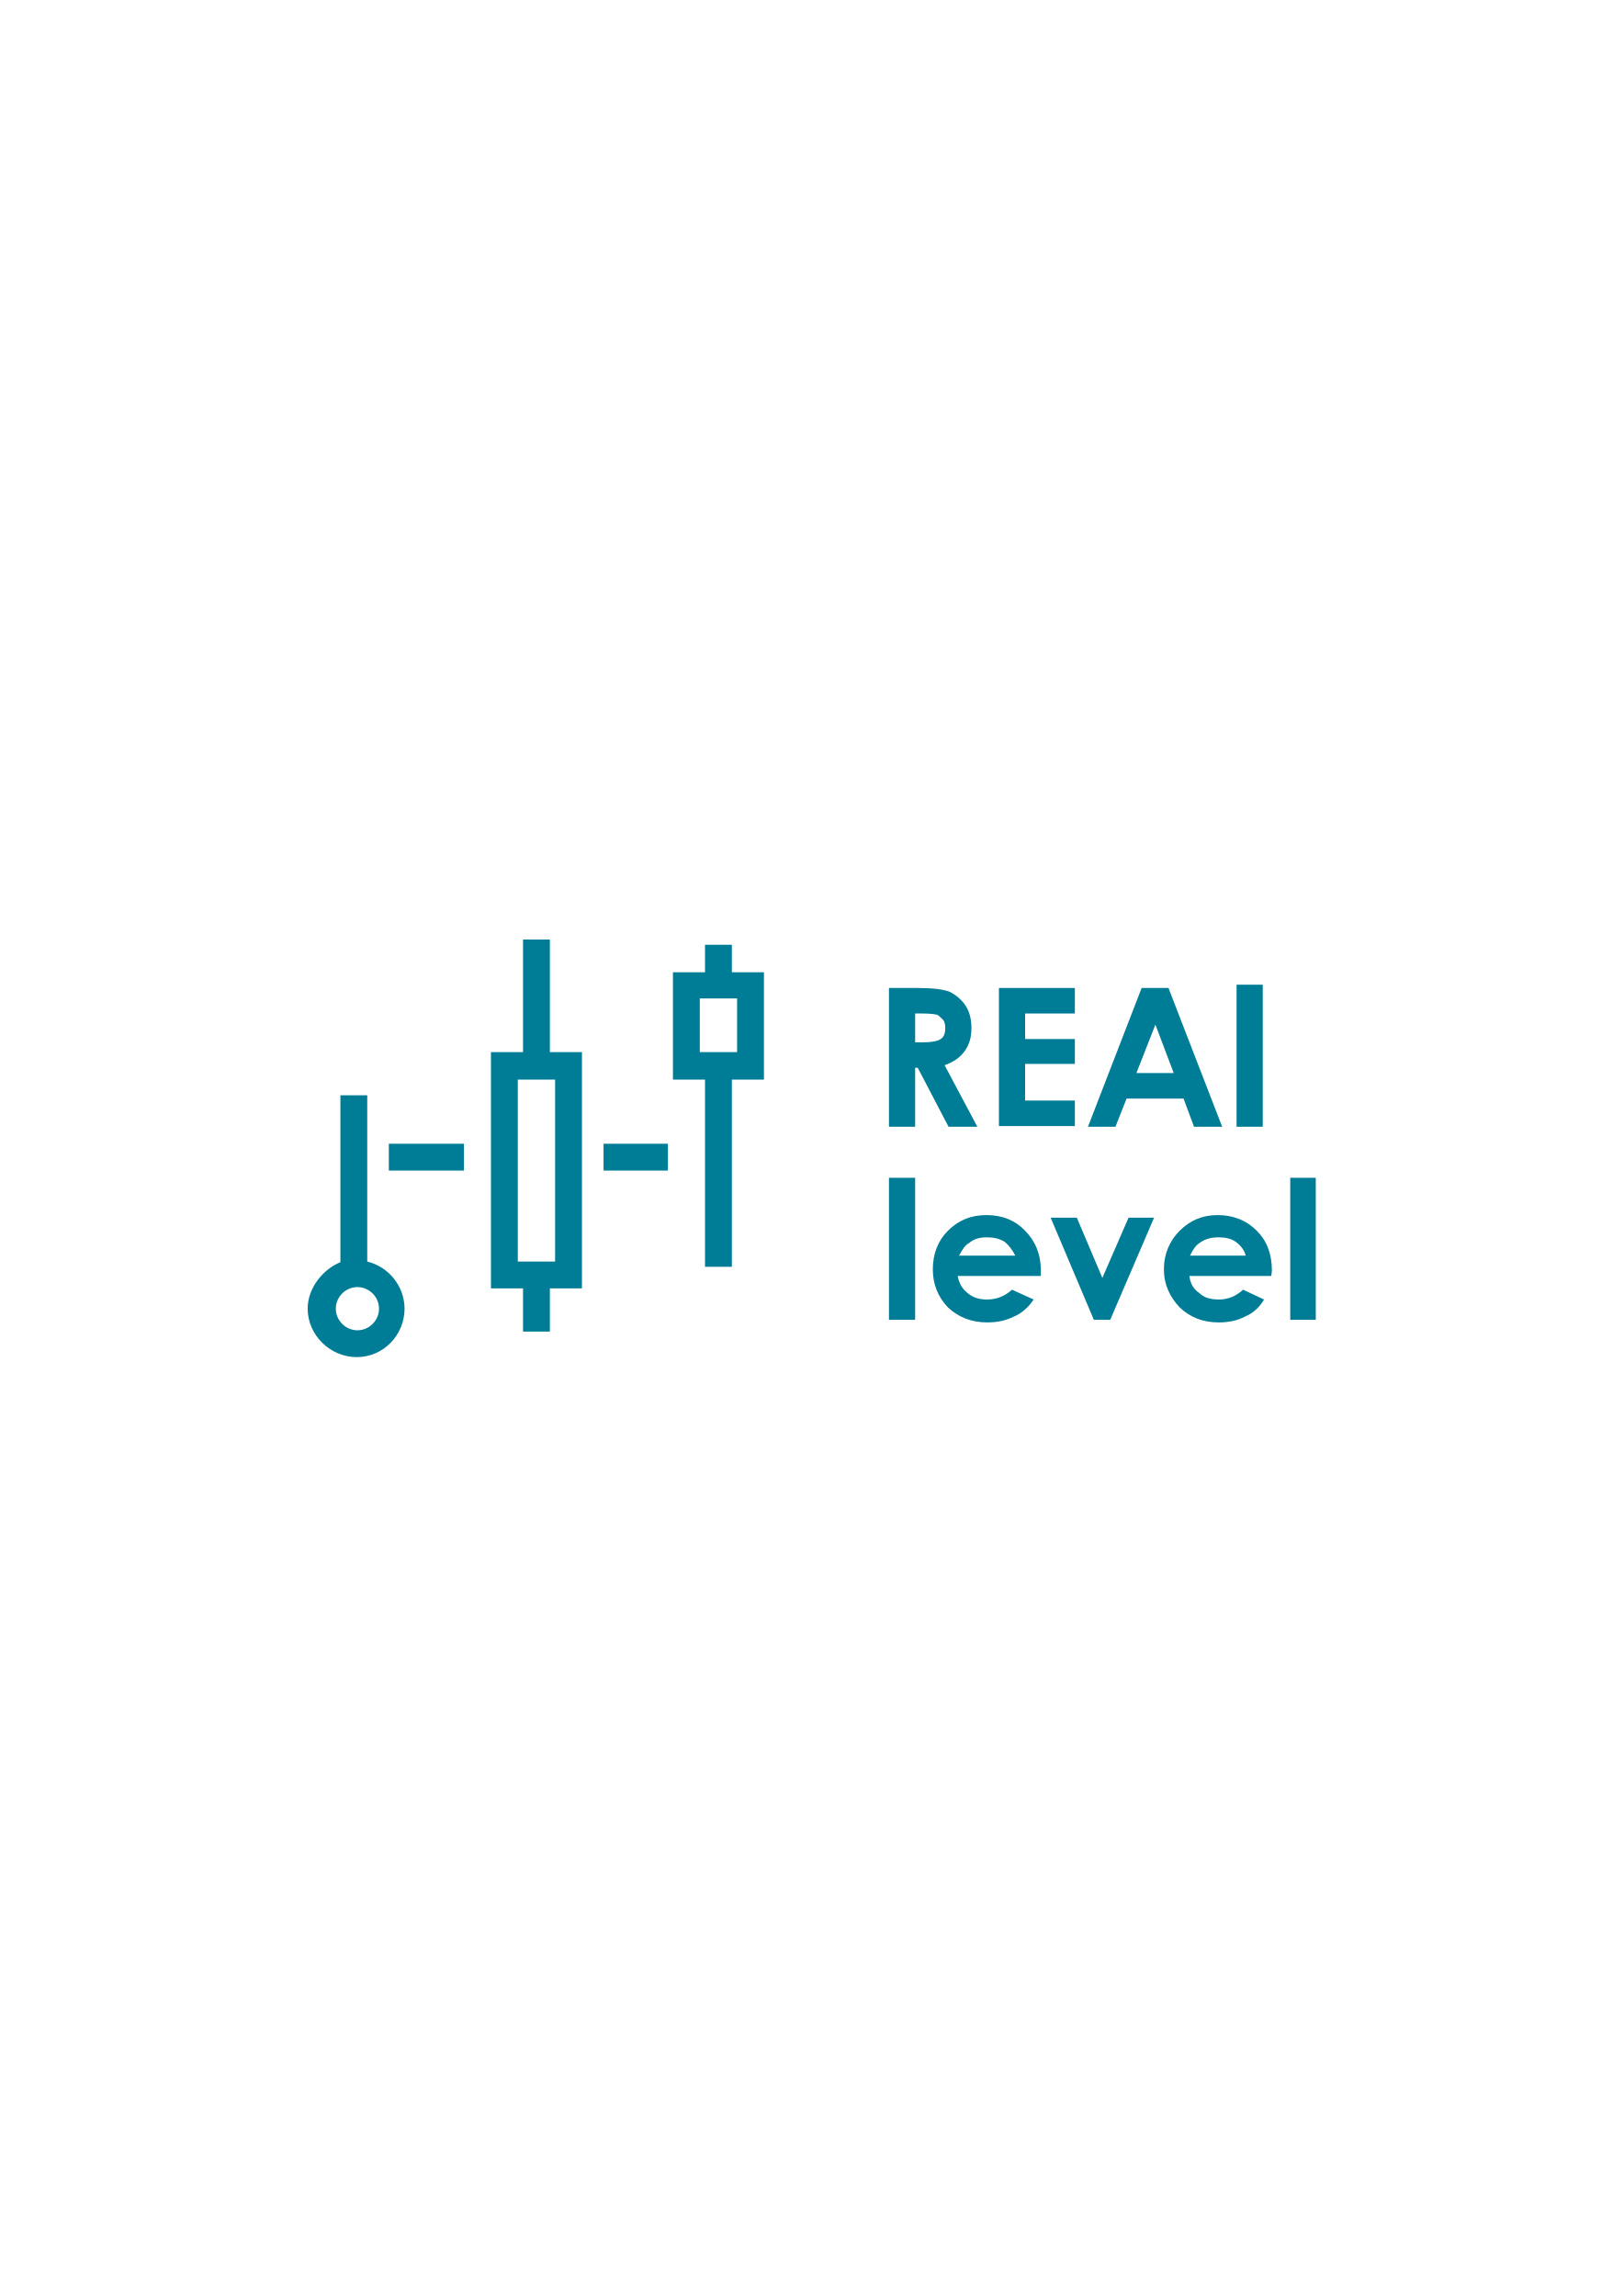
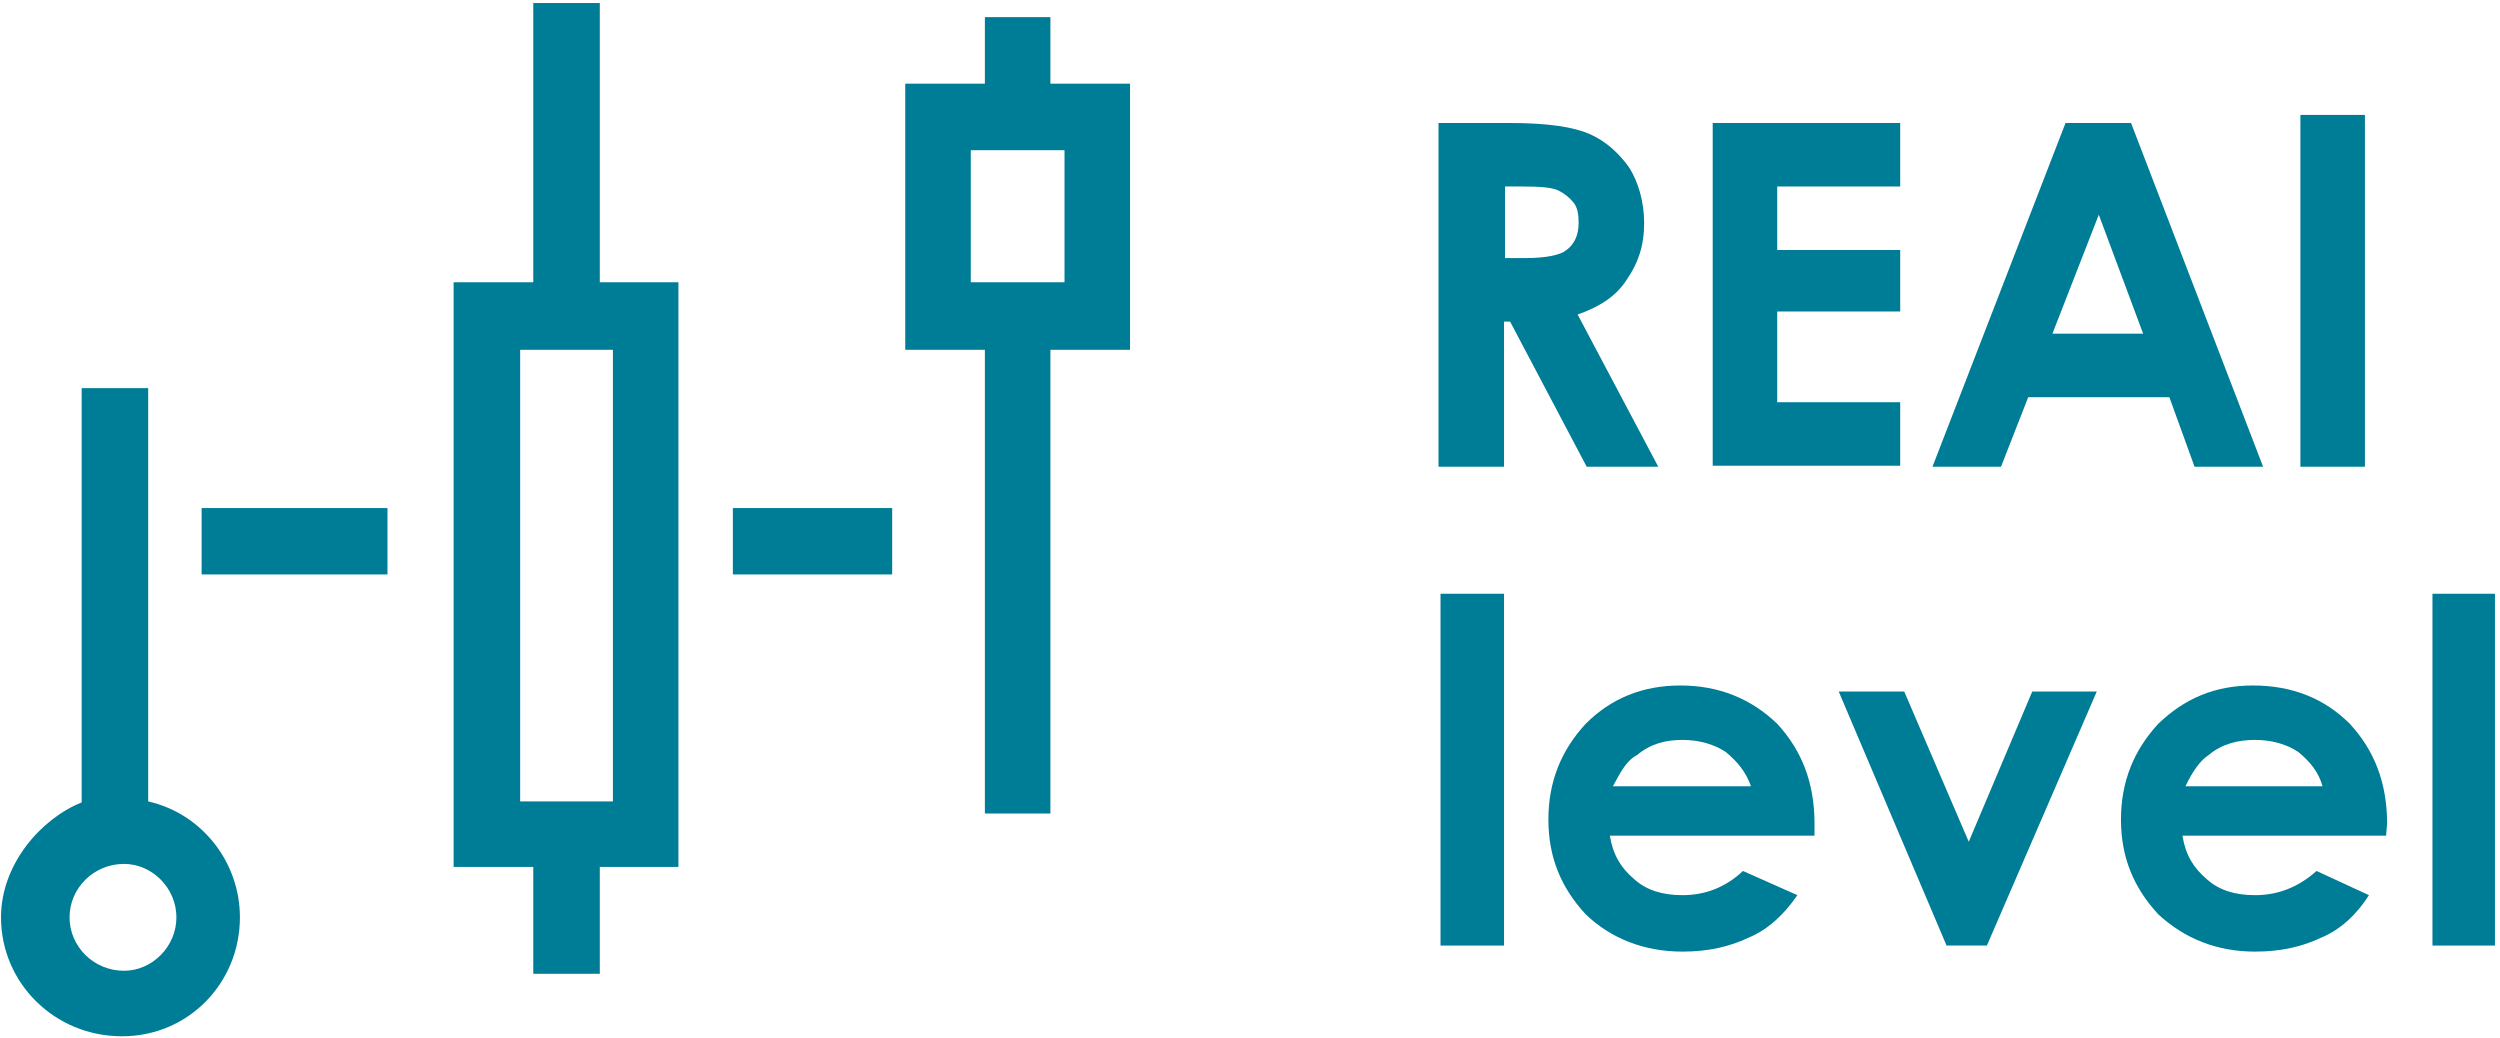
- <svg xmlns="http://www.w3.org/2000/svg" xml:space="preserve" width="2480px" height="3508px" version="1.0" style="shape-rendering:geometricPrecision; text-rendering:geometricPrecision; image-rendering:optimizeQuality; fill-rule:evenodd; clip-rule:evenodd" viewBox="0 0 2480 3507" enable-background="new 0 0 179.1 77.8">
+ <svg xmlns="http://www.w3.org/2000/svg" xml:space="preserve" width="2480px" height="1029px" version="1.0" style="shape-rendering:geometricPrecision; text-rendering:geometricPrecision; image-rendering:optimizeQuality; fill-rule:evenodd; clip-rule:evenodd" viewBox="0 0 2480 1029" enable-background="new 0 0 179.1 77.8">
  <defs>
    <style type="text/css">
   
    .fil0 {fill:#007D96}
    .fil1 {fill:#007D96;fill-rule:nonzero}
   
  </style>
  </defs>
  <g id="Слой_x0020_1">
-     <g id="_2244162064816">
-       <path class="fil0" d="M1358 1509l43 0c24,0 40,2 50,6 10,5 18,12 24,21 6,9 9,21 9,34 0,14 -3,25 -10,35 -7,10 -17,17 -31,22l50 94 -44 0 -47 -90 -4 0 0 90 -40 0 0 -212 0 0zm40 83l13 0c13,0 22,-2 26,-5 5,-3 7,-9 7,-17 0,-5 -1,-9 -3,-12 -3,-3 -6,-6 -9,-8 -4,-1 -12,-2 -23,-2l-11 0 0 44 0 0z" />
-       <polygon class="fil0" points="1526,1509 1642,1509 1642,1548 1566,1548 1566,1587 1642,1587 1642,1625 1566,1625 1566,1681 1642,1681 1642,1720 1526,1720 " />
-       <path class="fil0" d="M1744 1509l41 0 82 212 -43 0 -16 -43 -87 0 -17 43 -42 0 82 -212 0 0zm21 56l-29 74 57 0 -28 -74z" />
-       <polygon class="fil0" points="1889,1504 1929,1504 1929,1721 1889,1721 " />
+     <g id="_2280544910320">
+       <path class="fil0" d="M1429 122l68 0c39,0 64,4 80,11 16,7 29,19 39,33 9,14 15,34 15,55 0,23 -6,40 -17,56 -10,16 -26,27 -49,35l80 151 -71 0 -76 -144 -6 0 0 144 -65 0 0 -341 2 0zm64 134l20 0c21,0 35,-3 41,-8 8,-6 12,-15 12,-27 0,-8 -1,-15 -5,-20 -4,-5 -9,-9 -15,-12 -6,-3 -18,-4 -36,-4l-17 0 0 71 0 0z" />
+       <polygon class="fil0" points="1699,122 1885,122 1885,185 1763,185 1763,248 1885,248 1885,309 1763,309 1763,399 1885,399 1885,462 1699,462 " />
+       <path class="fil0" d="M2049 122l65 0 131 341 -68 0 -25 -69 -140 0 -27 69 -68 0 132 -341 0 0zm33 91l-46 118 90 0 -44 -118z" />
+       <polygon class="fil0" points="2282,114 2346,114 2346,463 2282,463 " />
      <g id="_2165532139888">
-         <path class="fil0" d="M561 1927l0 -254 -41 0 0 255c-25,10 -50,38 -50,71 0,40 34,74 75,74 41,0 73,-34 73,-74 0,-34 -24,-64 -57,-72zm-15 105c-18,0 -33,-15 -33,-33 0,-18 15,-33 33,-33 18,0 33,15 33,33 0,18 -15,33 -33,33z" />
-         <path class="fil0" d="M1167 1485l-49 0 0 -42 -41 0 0 42 -49 0 0 164 49 0 0 286 41 0 0 -286 49 0 0 -164zm-41 122l-57 0 0 -82 57 0 0 82z" />
-         <path class="fil0" d="M840 1435l-41 0 0 172 -49 0 0 361 49 0 0 66 41 0 0 -66 49 0 0 -361 -49 0 0 -172zm8 492l-57 0 0 -278 57 0 0 278z" />
-         <rect class="fil0" x="922" y="1747" width="98.306" height="40.961" />
-         <rect class="fil0" x="594" y="1747" width="114.69" height="40.961" />
+         <path class="fil0" d="M147 795l0 -410 -66 0 0 411c-40,16 -80,61 -80,114 0,65 53,118 120,118 66,0 117,-53 117,-118 0,-55 -38,-103 -91,-115zm-24 168c-30,0 -54,-24 -54,-53 0,-29 24,-53 54,-53 28,0 52,24 52,53 0,29 -24,53 -52,53z" />
+         <path class="fil0" d="M1121 83l-79 0 0 -66 -65 0 0 66 -79 0 0 264 79 0 0 460 65 0 0 -460 79 0 0 -264zm-65 197l-93 0 0 -131 93 0 0 131z" />
+         <path class="fil0" d="M595 3l-66 0 0 277 -79 0 0 580 79 0 0 106 66 0 0 -106 78 0 0 -580 -78 0 0 -277zm13 792l-92 0 0 -448 92 0 0 448z" />
+         <rect class="fil0" x="727" y="504" width="158.037" height="65.849" />
+         <rect class="fil0" x="200" y="504" width="184.376" height="65.849" />
      </g>
-       <polygon class="fil1" points="1358,1799 1398,1799 1398,2016 1358,2016 " />
-       <path id="_1" class="fil1" d="M1590 1949l-127 0c2,11 7,20 15,26 8,7 18,10 30,10 14,0 27,-5 38,-15l33 15c-8,12 -18,21 -30,26 -12,6 -25,9 -41,9 -24,0 -44,-8 -60,-23 -15,-16 -23,-35 -23,-58 0,-24 8,-44 23,-59 16,-16 35,-24 59,-24 24,0 44,8 59,24 15,15 24,35 24,61l0 8 0 0zm-39 -31c-4,-8 -9,-15 -16,-21 -8,-5 -17,-7 -27,-7 -11,0 -20,2 -28,9 -6,3 -10,10 -15,19l86 0 0 0z" />
-       <polygon id="_2" class="fil1" points="1605,1860 1645,1860 1684,1952 1724,1860 1763,1860 1696,2016 1671,2016 " />
-       <path id="_3" class="fil1" d="M1942 1949l-125 0c1,11 6,20 15,26 7,7 17,10 30,10 14,0 26,-5 37,-15l32 15c-7,12 -17,21 -29,26 -11,6 -25,9 -40,9 -25,0 -44,-8 -60,-23 -15,-16 -24,-35 -24,-58 0,-24 9,-44 24,-59 16,-16 35,-24 58,-24 24,0 44,8 60,24 15,15 23,35 23,61l-1 8 0 0zm-39 -31c-2,-8 -7,-15 -15,-21 -7,-5 -16,-7 -26,-7 -11,0 -21,2 -30,9 -5,3 -10,10 -14,19l85 0 0 0z" />
-       <polygon id="_4" class="fil1" points="1971,1799 2010,1799 2010,2016 1971,2016 " />
+       <polygon class="fil1" points="1429,589 1492,589 1492,938 1429,938 " />
+       <path id="_1" class="fil1" d="M1800 829l-203 0c3,19 11,32 24,43 12,11 28,16 48,16 23,0 43,-8 60,-24l54 24c-13,19 -29,34 -48,42 -19,9 -40,14 -66,14 -38,0 -71,-13 -96,-37 -24,-26 -37,-56 -37,-94 0,-38 13,-69 37,-95 25,-25 56,-38 94,-38 38,0 70,13 96,38 24,26 37,58 37,99l0 12 0 0zm-63 -49c-5,-14 -13,-24 -25,-34 -12,-8 -27,-12 -43,-12 -17,0 -32,4 -45,15 -10,5 -16,16 -24,31l137 0 0 0z" />
+       <polygon id="_2" class="fil1" points="1824,686 1889,686 1953,835 2016,686 2080,686 1971,938 1931,938 " />
+       <path id="_3" class="fil1" d="M2367 829l-202 0c3,19 11,32 24,43 12,11 28,16 48,16 23,0 43,-8 61,-24l52 24c-12,19 -28,34 -47,42 -19,9 -40,14 -66,14 -38,0 -70,-13 -96,-37 -24,-26 -37,-56 -37,-94 0,-38 13,-69 37,-95 26,-25 56,-38 94,-38 39,0 71,13 96,38 24,26 37,58 37,99l-1 12 0 0zm-63 -49c-4,-14 -12,-24 -24,-34 -12,-8 -27,-12 -43,-12 -17,0 -33,4 -46,15 -8,5 -16,16 -23,31l136 0 0 0z" />
+       <polygon id="_4" class="fil1" points="2413,589 2475,589 2475,938 2413,938 " />
    </g>
  </g>
</svg>
